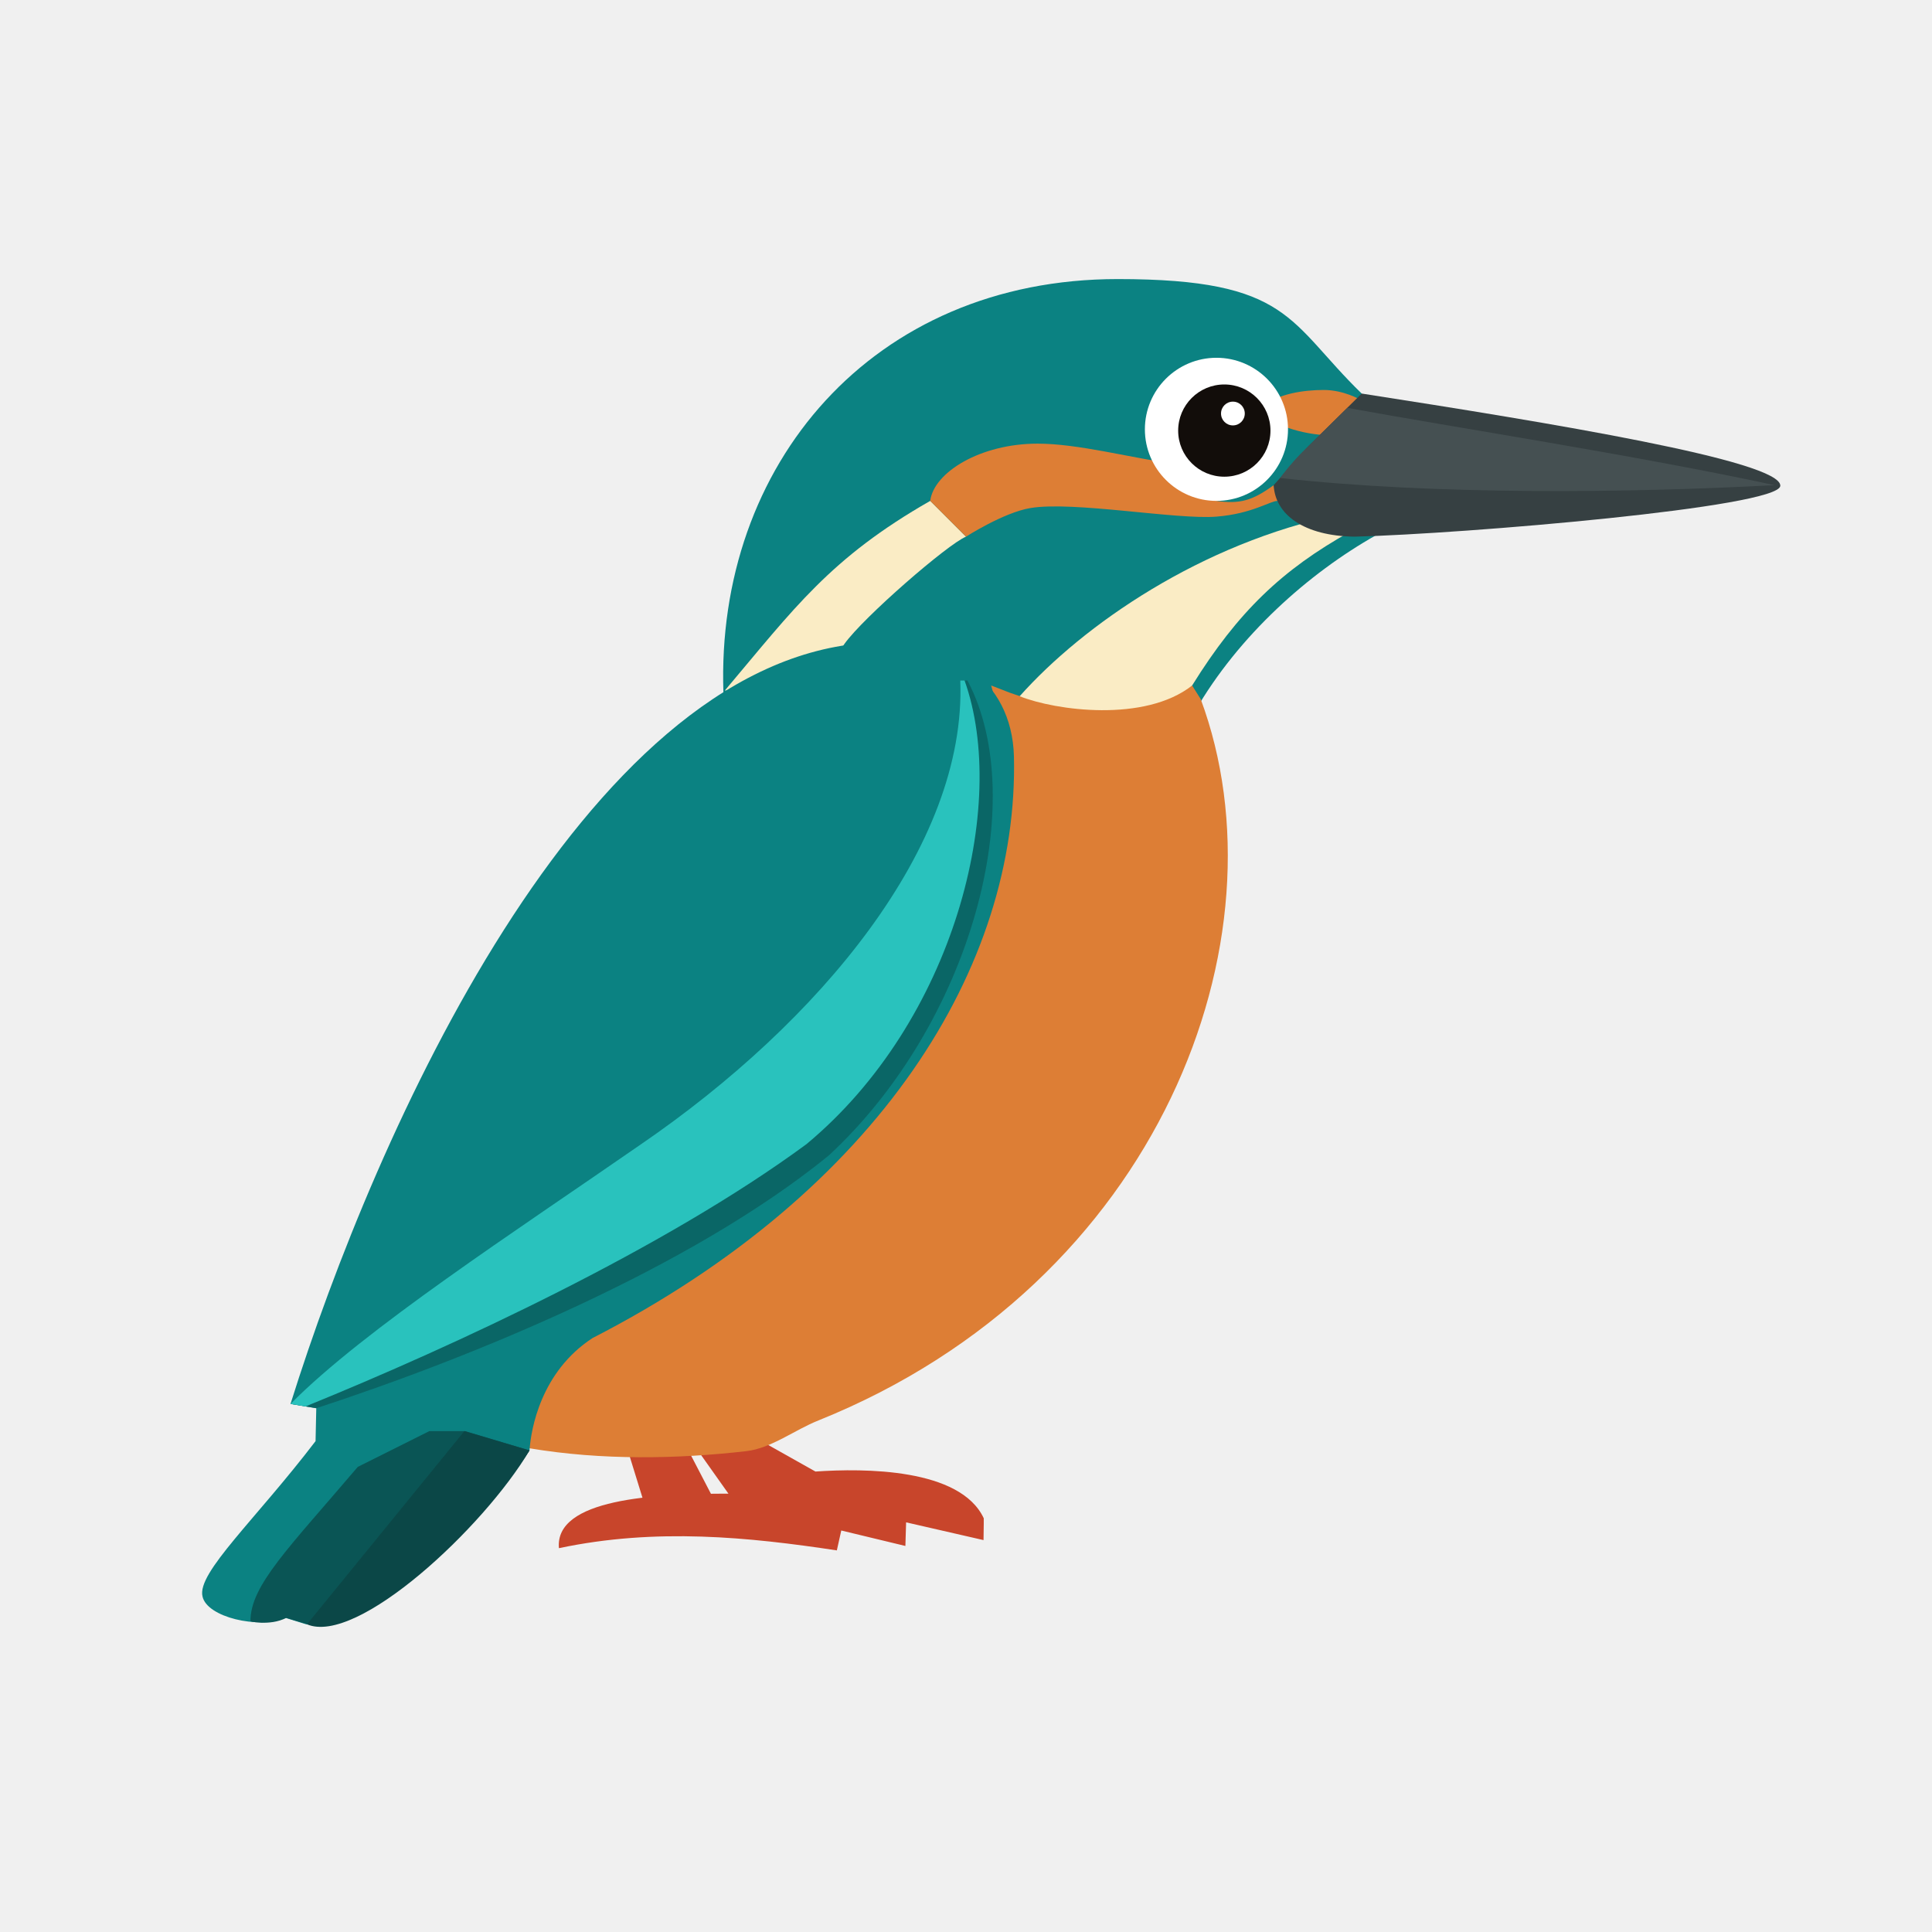
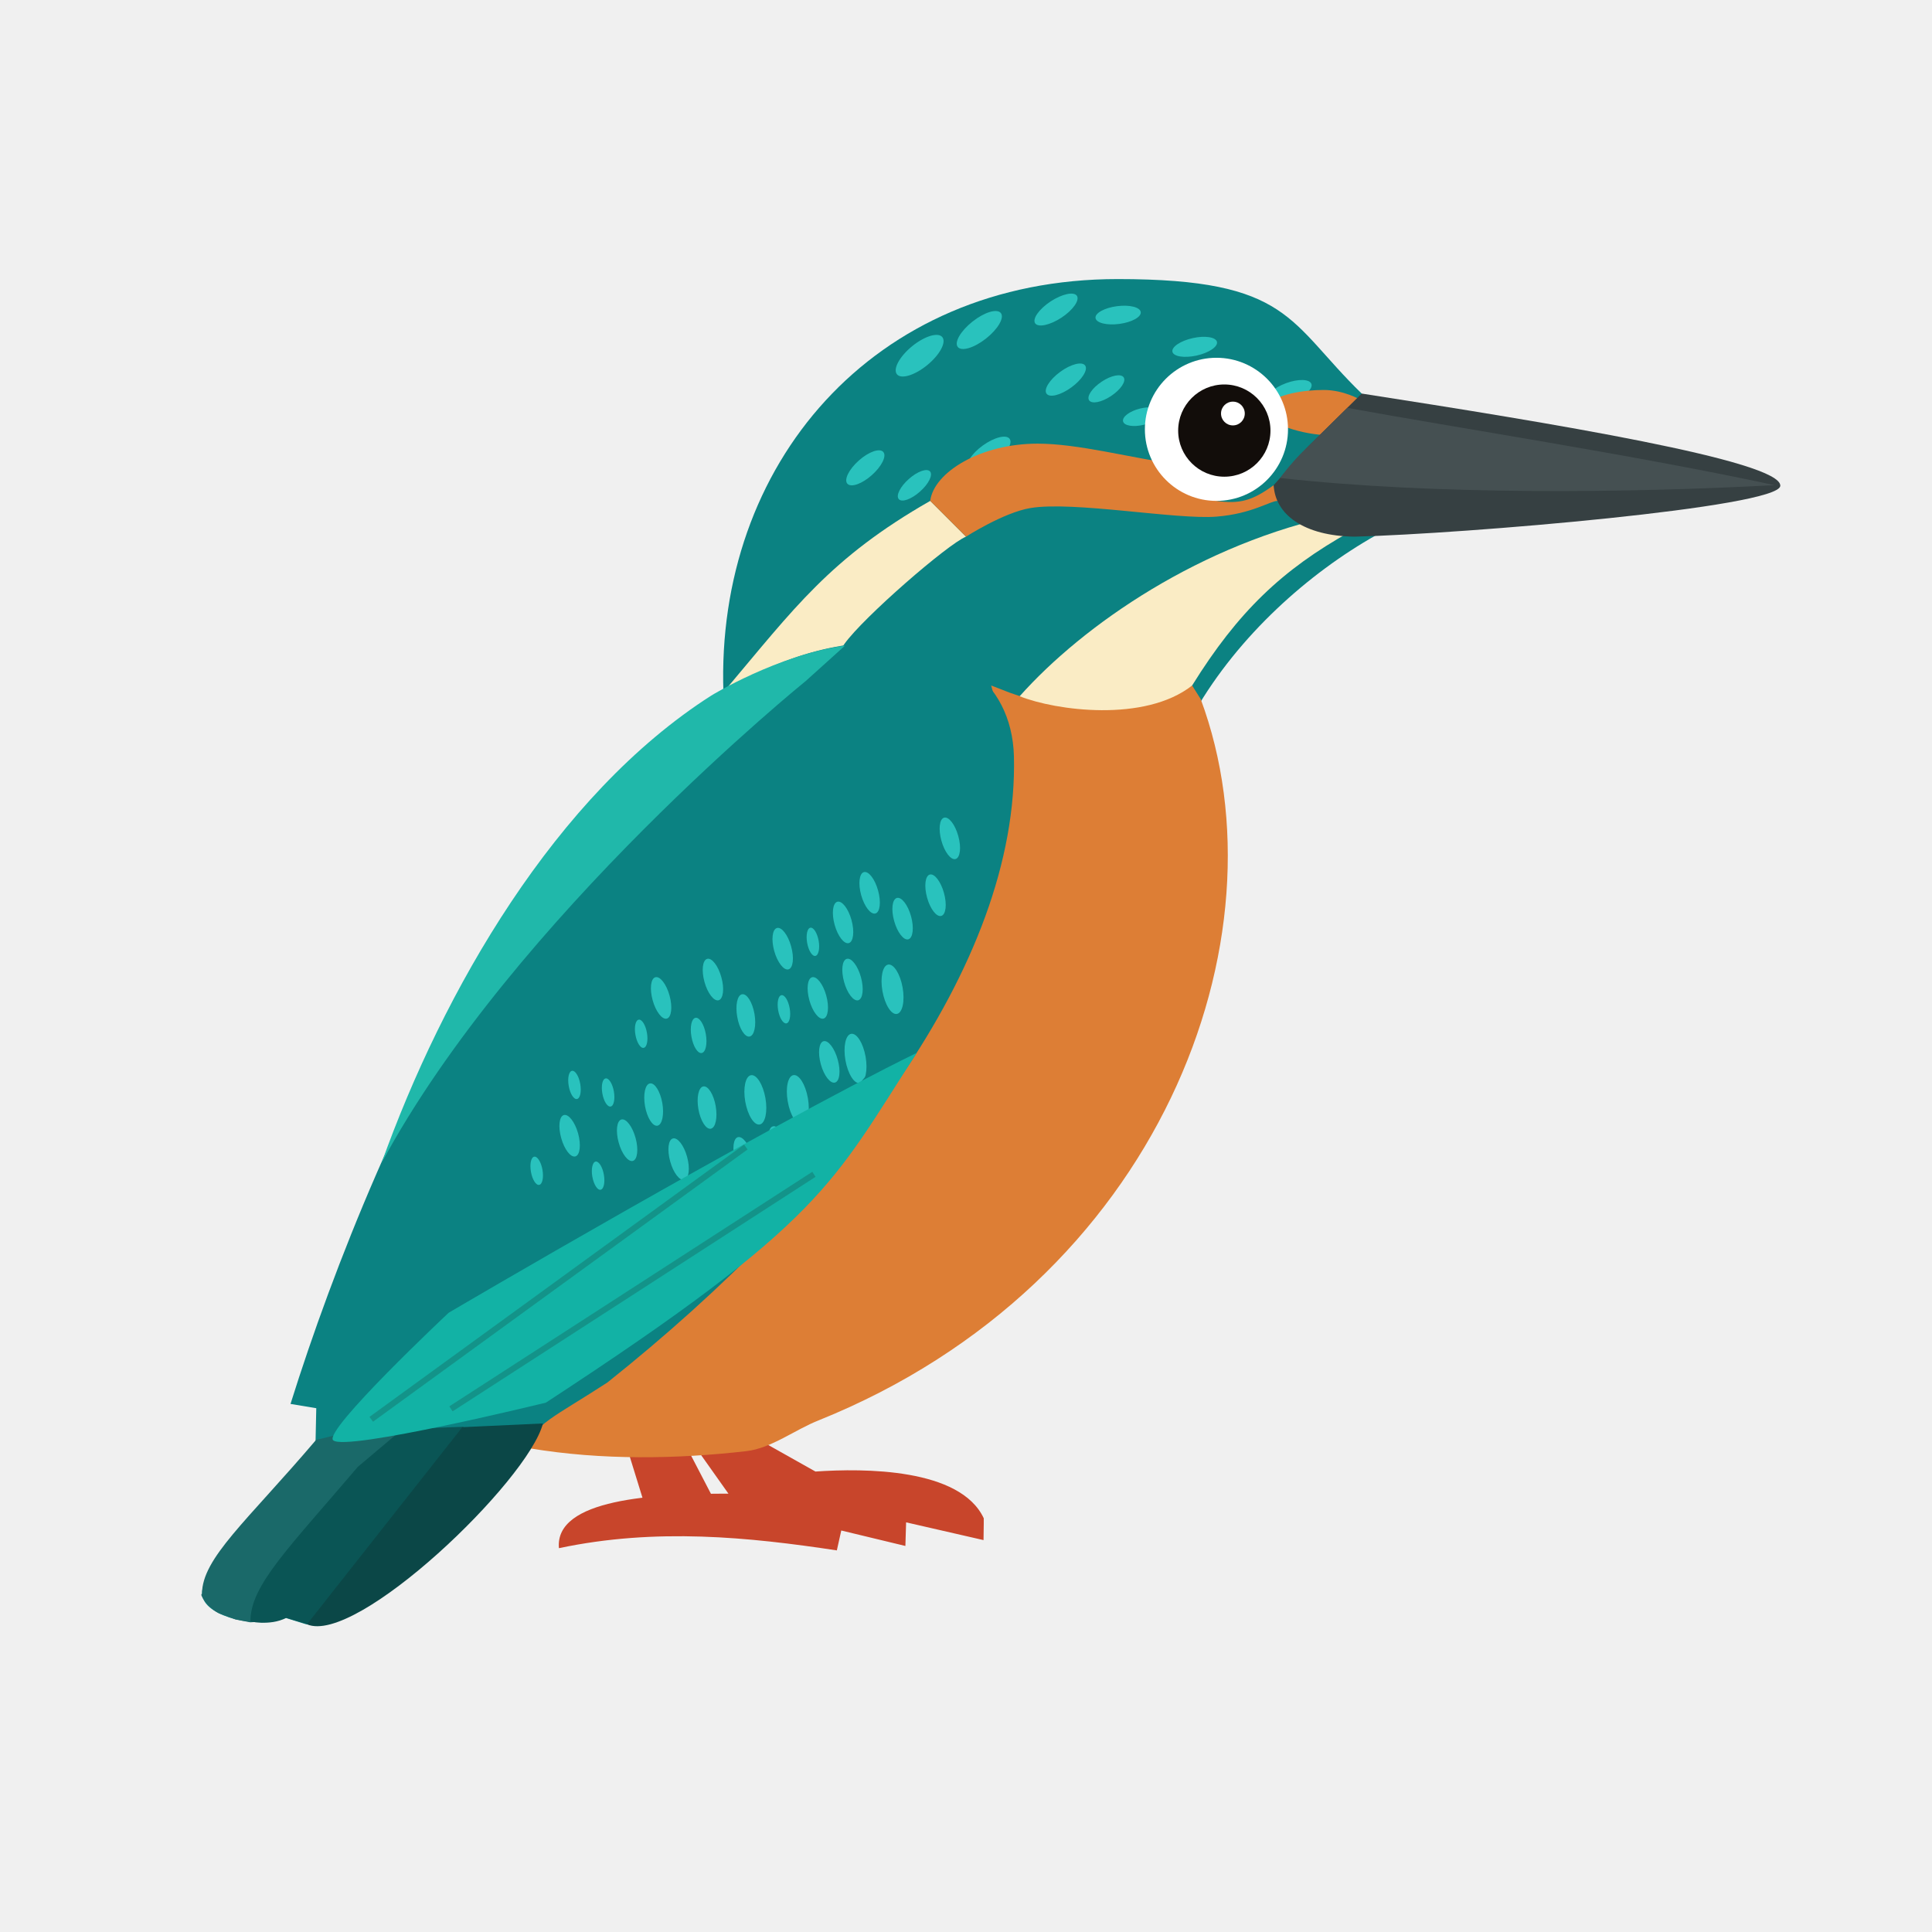
<svg xmlns="http://www.w3.org/2000/svg" width="27" height="27" viewBox="0 0 27 27" fill="none">
  <path d="M15.62 3.9C12.19 3.9 10 6.5 10.11 9.68L14.5 8.5L19 6.5L19.03 5.5C18 4.5 18.036 3.9 15.62 3.9Z" fill="#0B8282" />
  <path d="M13 7C11.6 7.8 11.1 8.5 10.13 9.65C10.61 9.65 10.78 9.6 11.5 9.5C12.062 9.41 11.537 9.37 11.8 9C12.066 8.626 13.25 7.6 13.5 7.5L13 7Z" fill="#FAECC5" />
  <path d="M18.29 6.51C15.69 6.35 13.58 7.77 12.3 9L12.69 9.325L13.38 9.65L14.11 9.77L14.66 9.99L16.7 9.94C17.31 8.88 18.29 8.01 19.23 7.48L18.29 6.51Z" fill="#0B8282" />
+   <mask id="mask0_5_88" style="mask-type:luminance" maskUnits="userSpaceOnUse" x="10" y="3" width="10" height="7">
+     <path d="M15.62 3.9C12.19 3.9 10 6.5 10.11 9.68L14.5 8.5L19 6.5L19.03 5.5C18 4.5 18.036 3.9 15.62 3.9Z" fill="white" />
+     <path d="M18.29 6.51C15.69 6.35 13.58 7.77 12.3 9L12.69 9.325L13.38 9.65L14.11 9.77L14.66 9.99L16.7 9.94C17.31 8.88 18.29 8.01 19.23 7.48L18.29 6.51Z" fill="white" />
+   </mask>
+   <g mask="url(#mask0_5_88)">
+     <path d="M12.535 5.231C12.594 5.303 12.784 5.245 12.959 5.102C13.134 4.958 13.228 4.784 13.169 4.711C13.11 4.639 12.92 4.697 12.745 4.84C12.57 4.984 12.476 5.158 12.535 5.231Z" fill="#29C2BD" />
+     <path d="M13.385 4.849C13.438 4.915 13.614 4.862 13.78 4.731C13.946 4.6 14.039 4.441 13.987 4.375C13.934 4.309 13.758 4.362 13.592 4.493C13.426 4.624 13.333 4.784 13.385 4.849Z" fill="#29C2BD" />
+     <path d="M14.466 4.518C14.508 4.58 14.672 4.545 14.833 4.44C14.994 4.334 15.091 4.197 15.05 4.134C15.008 4.072 14.844 4.107 14.683 4.212C14.522 4.318 14.425 4.455 14.466 4.518Z" fill="#29C2BD" />
+     <path d="M15.31 4.444C15.319 4.513 15.467 4.55 15.642 4.527C15.817 4.504 15.951 4.43 15.942 4.362C15.934 4.293 15.785 4.256 15.61 4.279C15.435 4.302 15.301 4.376 15.31 4.444Z" fill="#29C2BD" />
+     <path d="M16.385 4.916C16.399 4.983 16.551 5.007 16.723 4.969C16.895 4.931 17.022 4.845 17.007 4.778C16.992 4.711 16.841 4.687 16.669 4.725C16.497 4.763 16.37 4.849 16.385 4.916Z" fill="#29C2BD" />
+     <path d="M17.713 5.589C17.738 5.657 17.895 5.662 18.065 5.6C18.235 5.538 18.352 5.433 18.327 5.365C18.302 5.297 18.145 5.292 17.975 5.354C17.805 5.416 17.688 5.521 17.713 5.589Z" fill="#29C2BD" />
+     <path d="M19.166 4.799C19.155 4.725 18.999 4.686 18.816 4.711C18.634 4.737 18.494 4.818 18.504 4.891C18.515 4.965 18.671 5.004 18.854 4.979C19.037 4.953 19.176 4.872 19.166 4.799Z" fill="#29C2BD" />
+     <path d="M11.842 6.76C11.893 6.817 12.046 6.763 12.184 6.64C12.322 6.518 12.394 6.372 12.344 6.316C12.293 6.259 12.14 6.313 12.002 6.436C11.864 6.558 11.792 6.704 11.842 6.76Z" fill="#29C2BD" />
+     <path d="M12.561 6.976C12.604 7.025 12.737 6.977 12.857 6.87C12.978 6.763 13.041 6.637 12.997 6.588C12.954 6.54 12.821 6.587 12.701 6.694C12.58 6.801 12.517 6.927 12.561 6.976Z" fill="#29C2BD" />
+     <path d="M13.53 6.551C13.576 6.616 13.744 6.574 13.904 6.459C14.065 6.343 14.157 6.197 14.11 6.133C14.064 6.068 13.896 6.11 13.736 6.225C13.575 6.341 13.483 6.487 13.53 6.551Z" fill="#29C2BD" />
+     <path d="M14.626 5.502C14.669 5.562 14.825 5.522 14.974 5.413C15.123 5.304 15.208 5.167 15.165 5.108C15.121 5.048 14.965 5.088 14.816 5.197C14.667 5.306 14.582 5.443 14.626 5.502Z" fill="#29C2BD" />
+     <path d="M15.22 5.594C15.257 5.65 15.395 5.623 15.528 5.534C15.662 5.445 15.74 5.329 15.704 5.274C15.667 5.218 15.529 5.245 15.396 5.334C15.262 5.423 15.184 5.539 15.22 5.594Z" fill="#29C2BD" />
+     <path d="M15.695 5.889C15.71 5.951 15.841 5.972 15.986 5.936C16.131 5.899 16.236 5.82 16.221 5.757C16.206 5.695 16.075 5.674 15.93 5.71C15.785 5.747 15.68 5.826 15.695 5.889Z" fill="#29C2BD" />
+     <path d="M19.404 4.267C19.388 4.198 19.249 4.172 19.092 4.207C18.935 4.243 18.821 4.327 18.836 4.395C18.852 4.464 18.991 4.49 19.148 4.455C19.305 4.419 19.419 4.335 19.404 4.267Z" fill="#29C2BD" />
+   </g>
  <path d="M11.396 20.565C12.077 20.518 13.42 20.517 13.748 21.218V21.294L13.745 21.523L12.663 21.275L12.653 21.605L11.757 21.389L11.695 21.667C10.47 21.482 9.17 21.348 7.811 21.636C7.75 20.947 9.14 20.874 10.18 20.874L9.655 20.133L10.407 20.009L11.396 20.565Z" fill="#C8452B" />
  <path d="M9.349 20.071L8.773 20.266L9 21H10L9.597 20.225L9.349 20.071Z" fill="#C8452B" />
-   <path d="M16.66 9.58C15.79 10.08 14.71 9.9 14.11 9.68L13.852 9.58C14.772 12.89 10.33 16.96 7.71 18.85C7.33 19.25 7.25 19.85 7.4 20.24C8.41 20.41 9.47 20.39 10.43 20.28C10.78 20.24 11.11 19.98 11.44 19.85C16.21 17.93 18.02 13.11 16.78 9.77L16.66 9.58Z" fill="#DD7E35" />
+   <path d="M16.66 9.58C15.79 10.08 14.71 9.9 14.11 9.68L13.852 9.58C14.772 12.89 11.142 17.101 8.522 18.991C8.142 19.391 7.25 19.85 7.4 20.24C8.41 20.41 9.47 20.39 10.43 20.28C10.78 20.24 11.11 19.98 11.44 19.85C16.21 17.93 18.02 13.11 16.78 9.77L16.66 9.58Z" fill="#DD7E35" />
  <path d="M18.72 7.19C16.79 7.59 15.14 8.73 14.25 9.73C14.75 9.93 16 10.1 16.66 9.58C17.3 8.55 17.92 7.96 18.87 7.43L18.72 7.19Z" fill="#FAECC5" />
  <path d="M13.5 7.5L13 7C13.05 6.6 13.703 6.2 14.5 6.2C15.065 6.2 15.782 6.394 16.5 6.5C16.65 6.6 16.555 6.937 17 7C17.322 7.046 17.5 7 17.8 6.78C17.8 6.78 17.845 6.981 17.855 7C17.75 7 17.5 7.18 17 7.22C16.443 7.265 15 7 14.4 7.1C14.024 7.163 13.5 7.5 13.5 7.5Z" fill="#DD7E35" />
  <path d="M18.553 6.081C18.83 6.081 19 5.841 19 5.581C19 5.581 18.776 5.45 18.5 5.45C18.224 5.45 17.861 5.5 17.65 5.681C17.65 5.941 18.277 6.081 18.553 6.081Z" fill="#DD7E35" />
  <path d="M17 7C17.552 7 18 6.552 18 6C18 5.448 17.552 5 17 5C16.448 5 16 5.448 16 6C16 6.552 16.448 7 17 7Z" fill="white" />
  <path d="M17.11 6.662C17.466 6.662 17.755 6.374 17.755 6.018C17.755 5.662 17.466 5.373 17.11 5.373C16.754 5.373 16.465 5.662 16.465 6.018C16.465 6.374 16.754 6.662 17.11 6.662Z" fill="#120D0A" />
  <path d="M19.03 5.5C21.67 5.91 24.9 6.44 24.88 6.79C24.86 7.09 20.48 7.46 18.93 7.5C18.22 7.49 17.82 7.19 17.8 6.78L18.28 6.24L19.03 5.5Z" fill="#364042" />
  <path d="M18.28 6.24C18.14 6.37 18 6.53 17.89 6.68C20.05 6.92 22.75 6.89 24.8 6.78C22.85 6.36 20.36 5.98 18.83 5.7L18.28 6.24Z" fill="#455052" />
-   <path d="M12.04 8.99C8.15 9.33 5.26 15.79 4.06 19.62L4.42 19.68L4.41 20.14C3.57 21.24 2.75 21.98 2.83 22.31C2.89 22.6 3.61 22.77 3.99 22.61L4.28 22.7C5.16 22.68 6.7 21.29 7.4 20.27C7.42 19.97 7.56 19.17 8.28 18.7C12.29 16.64 14.24 13.5 14.17 10.57C14.14 9.49 13.26 8.9 12.04 8.99Z" fill="#0B8282" />
-   <path d="M6 20L5 20.5C4.03 21.64 3.5 22.155 3.5 22.655C3.457 22.655 3.77 22.73 4 22.61L4.3 22.7C5.18 22.67 6.73 21.32 7.4 20.27L6.5 20H6Z" fill="#0A5555" />
-   <path d="M6.49 20L4.29 22.7C4.99 23 6.76 21.35 7.4 20.27L6.49 20Z" fill="#0B4747" />
-   <path d="M13.42 9.51C13.85 12.07 11.51 14.4 9.09 16.08C7.25 17.37 5.13 18.59 4.06 19.62L4.42 19.68C6.62 18.96 9.65 17.72 11.58 16.15C13.57 14.31 14.41 11.19 13.52 9.51H13.42Z" fill="#0A6666" />
-   <path d="M13.42 9.51C13.51 11.83 11.44 14.29 8.96 15.99C7.2 17.21 5.09 18.58 4.06 19.62L4.27 19.655C6.36 18.805 9.3 17.44 11.27 15.99C13.34 14.27 14.1 11.25 13.48 9.51L13.42 9.51Z" fill="#29C2BD" />
+   <path d="M12.04 8.99C8.15 9.33 5.26 15.79 4.06 19.62L4.42 19.68L4.41 20.14C3.57 21.24 2.75 21.98 2.83 22.31C2.89 22.6 3.61 22.77 3.99 22.61L4.28 22.7C5.16 22.68 6.696 21.247 7.396 20.227C7.416 19.927 7.769 19.79 8.489 19.32C11.737 16.732 14.24 13.5 14.17 10.57C14.14 9.49 13.26 8.9 12.04 8.99Z" fill="#0B8282" />
+   <mask id="mask1_5_88" style="mask-type:luminance" maskUnits="userSpaceOnUse" x="2" y="9" width="12" height="14">
+     <path d="M11.616 9.179C7.726 9.519 4.836 15.979 3.636 19.809L3.996 19.869L3.986 20.329C3.146 21.429 2.326 22.169 2.406 22.499C2.466 22.789 3.186 22.959 3.566 22.799L3.856 22.889C4.736 22.869 6.276 21.479 6.976 20.459C6.996 20.159 6.834 18.941 7.554 18.471C11.564 16.411 13.816 13.689 13.746 10.759C13.716 9.679 12.836 9.089 11.616 9.179Z" fill="white" />
+   </mask>
+   <g mask="url(#mask1_5_88)">
+     <path d="M5.331 8.885C4.777 9.235 3.201 10.235 1.571 13.337C0.079 16.175 0.201 16.235 0.201 16.235C1.071 15.349 2.467 13.586 3.701 11.735C4.701 10.235 5.331 8.885 5.331 8.885Z" fill="#29C2BD" />
+     <path d="M10.617 15.715C10.694 15.701 10.73 15.536 10.697 15.346C10.663 15.155 10.573 15.012 10.495 15.026C10.418 15.04 10.382 15.205 10.415 15.395C10.449 15.586 10.539 15.729 10.617 15.715Z" fill="#29C2BD" />
+     <path d="M12.412 13.48C12.49 13.467 12.58 13.61 12.614 13.8C12.648 13.991 12.612 14.156 12.534 14.17C12.456 14.184 12.366 14.04 12.332 13.85C12.299 13.659 12.335 13.494 12.412 13.48Z" fill="#29C2BD" />
+     <path d="M11.895 14.448C11.973 14.434 12.063 14.577 12.097 14.768C12.13 14.958 12.094 15.123 12.017 15.137C11.939 15.151 11.849 15.008 11.815 14.817C11.782 14.627 11.817 14.461 11.895 14.448Z" fill="#29C2BD" />
+     <path d="M11.088 15.025C11.166 15.011 11.256 15.154 11.29 15.345C11.324 15.535 11.288 15.7 11.21 15.714C11.132 15.728 11.042 15.585 11.009 15.394C10.975 15.204 11.011 15.038 11.088 15.025Z" fill="#29C2BD" />
+     <path d="M12.994 12.222C13.059 12.204 13.148 12.319 13.192 12.479C13.236 12.638 13.22 12.782 13.154 12.8C13.089 12.818 13 12.704 12.956 12.544C12.912 12.384 12.929 12.24 12.994 12.222Z" fill="#29C2BD" />
+     <path d="M12.534 12.549C12.599 12.531 12.688 12.646 12.732 12.805C12.776 12.965 12.759 13.109 12.694 13.127C12.629 13.145 12.54 13.03 12.496 12.871C12.451 12.711 12.469 12.567 12.534 12.549Z" fill="#29C2BD" />
+     <path d="M11.834 13.4C11.899 13.382 11.988 13.497 12.032 13.657C12.076 13.816 12.059 13.96 11.994 13.979C11.929 13.996 11.84 13.882 11.796 13.722C11.752 13.562 11.768 13.418 11.834 13.4Z" fill="#29C2BD" />
+     <path d="M11.509 14.551C11.574 14.533 11.663 14.648 11.707 14.807C11.752 14.967 11.735 15.111 11.669 15.129C11.604 15.147 11.515 15.033 11.471 14.873C11.427 14.713 11.444 14.569 11.509 14.551Z" fill="#29C2BD" />
+     <path d="M11.349 13.657C11.414 13.639 11.503 13.753 11.547 13.913C11.591 14.073 11.574 14.217 11.509 14.235C11.444 14.253 11.355 14.138 11.311 13.979C11.267 13.819 11.284 13.675 11.349 13.657Z" fill="#29C2BD" />
+     <path d="M8.684 15.645C8.749 15.627 8.838 15.742 8.882 15.902C8.926 16.061 8.909 16.206 8.844 16.224C8.779 16.242 8.69 16.127 8.646 15.967C8.602 15.807 8.619 15.664 8.684 15.645Z" fill="#29C2BD" />
+     <path d="M9.159 13.657C9.224 13.639 9.313 13.753 9.357 13.913C9.401 14.073 9.384 14.217 9.319 14.235C9.254 14.253 9.165 14.138 9.121 13.979C9.077 13.819 9.094 13.675 9.159 13.657Z" fill="#29C2BD" />
+     <path d="M9.883 13.4C9.948 13.382 10.037 13.497 10.081 13.657C10.126 13.816 10.108 13.96 10.043 13.979C9.978 13.996 9.889 13.882 9.845 13.722C9.801 13.562 9.818 13.418 9.883 13.4Z" fill="#29C2BD" />
+     <path d="M10.858 12.969C10.924 12.951 11.012 13.066 11.056 13.225C11.101 13.385 11.084 13.529 11.019 13.547C10.954 13.565 10.865 13.45 10.82 13.291C10.776 13.131 10.793 12.987 10.858 12.969Z" fill="#29C2BD" />
+     <path d="M13.194 11.427C13.259 11.409 13.348 11.523 13.392 11.683C13.437 11.843 13.419 11.987 13.354 12.005C13.289 12.023 13.2 11.908 13.156 11.748C13.112 11.589 13.129 11.445 13.194 11.427Z" fill="#29C2BD" />
+     <path d="M11.702 12.602C11.767 12.584 11.856 12.698 11.9 12.858C11.944 13.018 11.927 13.162 11.862 13.18C11.797 13.198 11.708 13.083 11.664 12.924C11.62 12.764 11.637 12.62 11.702 12.602Z" fill="#29C2BD" />
+     <path d="M7.88 15.583C7.946 15.565 8.034 15.68 8.079 15.839C8.123 15.999 8.106 16.143 8.041 16.161C7.976 16.179 7.887 16.064 7.843 15.905C7.798 15.745 7.815 15.601 7.88 15.583Z" fill="#29C2BD" />
+     <path d="M12.073 12.188C12.139 12.17 12.227 12.285 12.271 12.444C12.316 12.604 12.299 12.748 12.234 12.766C12.168 12.784 12.08 12.669 12.035 12.51C11.991 12.35 12.008 12.206 12.073 12.188Z" fill="#29C2BD" />
+     <path d="M9.404 15.91C9.469 15.892 9.558 16.006 9.602 16.166C9.646 16.326 9.629 16.47 9.564 16.488C9.499 16.506 9.41 16.391 9.366 16.231C9.322 16.072 9.338 15.928 9.404 15.91Z" fill="#29C2BD" />
+     <path d="M10.801 15.741C10.866 15.723 10.955 15.838 10.999 15.997C11.043 16.157 11.026 16.301 10.961 16.319C10.896 16.337 10.807 16.222 10.763 16.063C10.719 15.903 10.736 15.759 10.801 15.741Z" fill="#29C2BD" />
+     <path d="M10.312 15.892C10.377 15.874 10.466 15.989 10.51 16.149C10.555 16.308 10.538 16.452 10.473 16.47C10.407 16.488 10.319 16.374 10.274 16.214C10.23 16.054 10.247 15.91 10.312 15.892Z" fill="#29C2BD" />
+     <path d="M9.083 15.141C9.15 15.129 9.227 15.252 9.256 15.415C9.284 15.578 9.254 15.72 9.187 15.732C9.12 15.743 9.043 15.621 9.014 15.457C8.986 15.294 9.016 15.152 9.083 15.141Z" fill="#29C2BD" />
+     <path d="M9.829 15.183C9.896 15.171 9.973 15.294 10.002 15.457C10.03 15.621 10 15.762 9.933 15.774C9.867 15.786 9.789 15.663 9.76 15.5C9.732 15.337 9.762 15.195 9.829 15.183Z" fill="#29C2BD" />
+     <path d="M8.464 15.071C8.508 15.063 8.56 15.145 8.579 15.253C8.598 15.362 8.578 15.457 8.533 15.464C8.489 15.472 8.437 15.39 8.418 15.282C8.399 15.173 8.419 15.078 8.464 15.071Z" fill="#29C2BD" />
+     <path d="M10.921 13.908C10.965 13.9 11.017 13.982 11.036 14.091C11.055 14.199 11.035 14.294 10.99 14.302C10.946 14.309 10.894 14.228 10.875 14.119C10.856 14.01 10.876 13.915 10.921 13.908Z" fill="#29C2BD" />
+     <path d="M8.324 16.233C8.368 16.226 8.42 16.307 8.439 16.416C8.458 16.525 8.438 16.619 8.393 16.627C8.349 16.635 8.298 16.553 8.278 16.445C8.259 16.336 8.28 16.241 8.324 16.233Z" fill="#29C2BD" />
+     <path d="M7.466 16.165C7.51 16.157 7.562 16.239 7.581 16.348C7.6 16.457 7.58 16.551 7.535 16.559C7.491 16.567 7.439 16.485 7.42 16.376C7.401 16.267 7.421 16.173 7.466 16.165Z" fill="#29C2BD" />
+     <path d="M7.994 14.965C8.038 14.957 8.09 15.039 8.109 15.148C8.128 15.257 8.108 15.351 8.063 15.359C8.019 15.367 7.967 15.285 7.948 15.176C7.929 15.067 7.949 14.973 7.994 14.965Z" fill="#29C2BD" />
+     <path d="M11.325 12.965C11.37 12.957 11.421 13.039 11.441 13.148C11.46 13.256 11.439 13.351 11.395 13.359C11.351 13.367 11.299 13.285 11.28 13.176C11.261 13.067 11.281 12.973 11.325 12.965Z" fill="#29C2BD" />
+     <path d="M10.371 13.895C10.438 13.883 10.515 14.006 10.544 14.169C10.572 14.332 10.542 14.474 10.475 14.486C10.409 14.497 10.331 14.374 10.303 14.211C10.274 14.048 10.304 13.906 10.371 13.895Z" fill="#29C2BD" />
+     <path d="M9.72 14.224C9.775 14.214 9.84 14.316 9.864 14.452C9.888 14.588 9.862 14.707 9.806 14.716C9.751 14.726 9.687 14.624 9.663 14.488C9.639 14.352 9.664 14.234 9.72 14.224Z" fill="#29C2BD" />
+     <path d="M8.926 14.25C8.97 14.242 9.022 14.324 9.041 14.433C9.06 14.542 9.04 14.636 8.995 14.644C8.951 14.652 8.899 14.57 8.88 14.461C8.861 14.353 8.881 14.258 8.926 14.25Z" fill="#29C2BD" />
+   </g>
+   <path d="M4.875 20.014L4.418 20.122C3.448 21.262 2.823 21.775 2.823 22.275C2.78 22.275 2.898 22.465 3.059 22.546L3.29 22.632L3.497 22.672C4.377 22.642 5.815 21.064 6.485 20.014L5.611 19.97L4.875 20.014Z" fill="#1A6969" />
+   <path d="M5.628 19.97L5 20.5C4.03 21.64 3.5 22.155 3.5 22.655C3.457 22.655 3.77 22.73 4 22.61L4.3 22.7C5.18 22.67 6.691 21.292 7.361 20.242L6.465 19.94L5.628 19.97Z" fill="#0A5555" />
+   <path d="M6.461 19.945L4.29 22.7C4.979 23 7.379 20.7 7.588 19.893L6.461 19.945Z" fill="#0B4747" />
  <path d="M17.23 5.945C17.322 5.945 17.396 5.871 17.396 5.779C17.396 5.687 17.322 5.613 17.23 5.613C17.138 5.613 17.064 5.687 17.064 5.779C17.064 5.871 17.138 5.945 17.23 5.945Z" fill="white" />
+   <path d="M11.809 9.023C10.867 9.151 9.941 9.72 9.941 9.72C7.763 11.11 6.19 13.853 5.332 16.254C7.182 12.814 11.263 9.515 11.263 9.515L11.809 9.023Z" fill="#20B8AA" />
+   <path d="M12.813 14.713C10.603 15.797 6.27 18.346 6.27 18.346C6.27 18.346 4.513 19.995 4.656 20.128C4.827 20.289 7.629 19.602 7.629 19.602C11.523 17.058 11.621 16.556 12.813 14.713Z" fill="#12B2A5" />
+   <path opacity="0.2" d="M10.423 16.03L5.188 19.835" stroke="#1B1B1B" stroke-width="0.084" />
+   <path opacity="0.2" d="M11.375 16.411L6.302 19.689" stroke="#1B1B1B" stroke-width="0.084" />
</svg>
